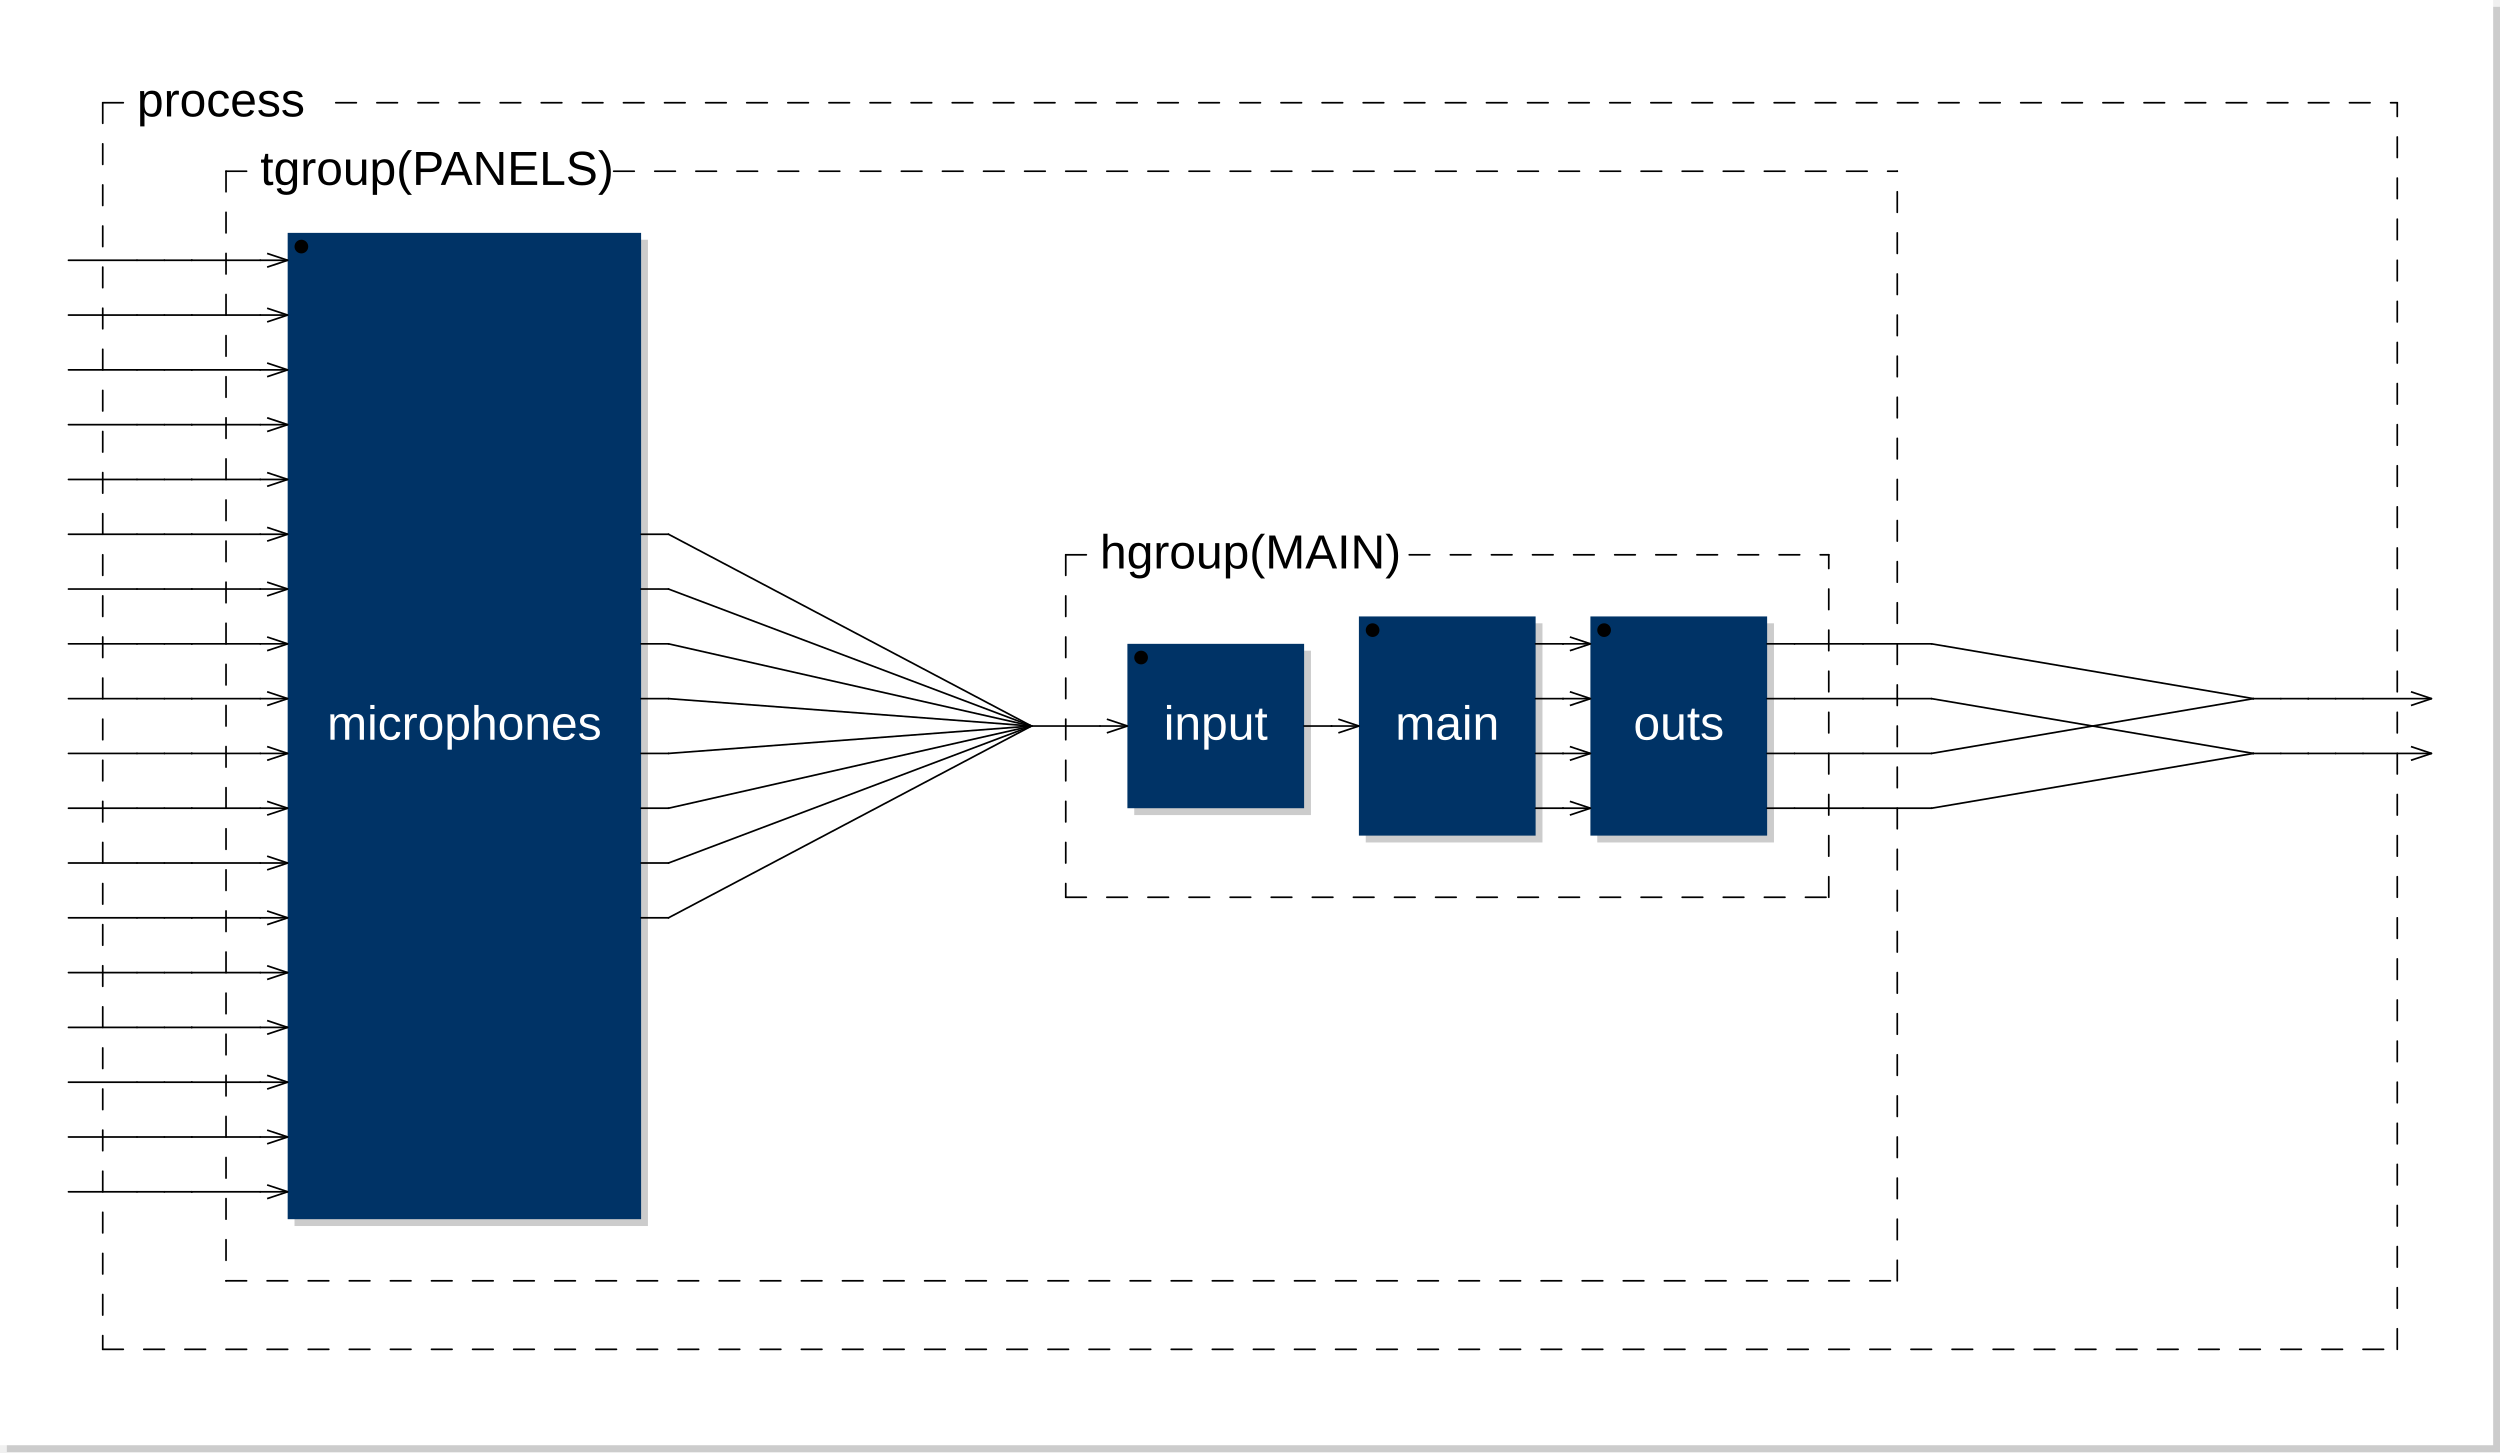
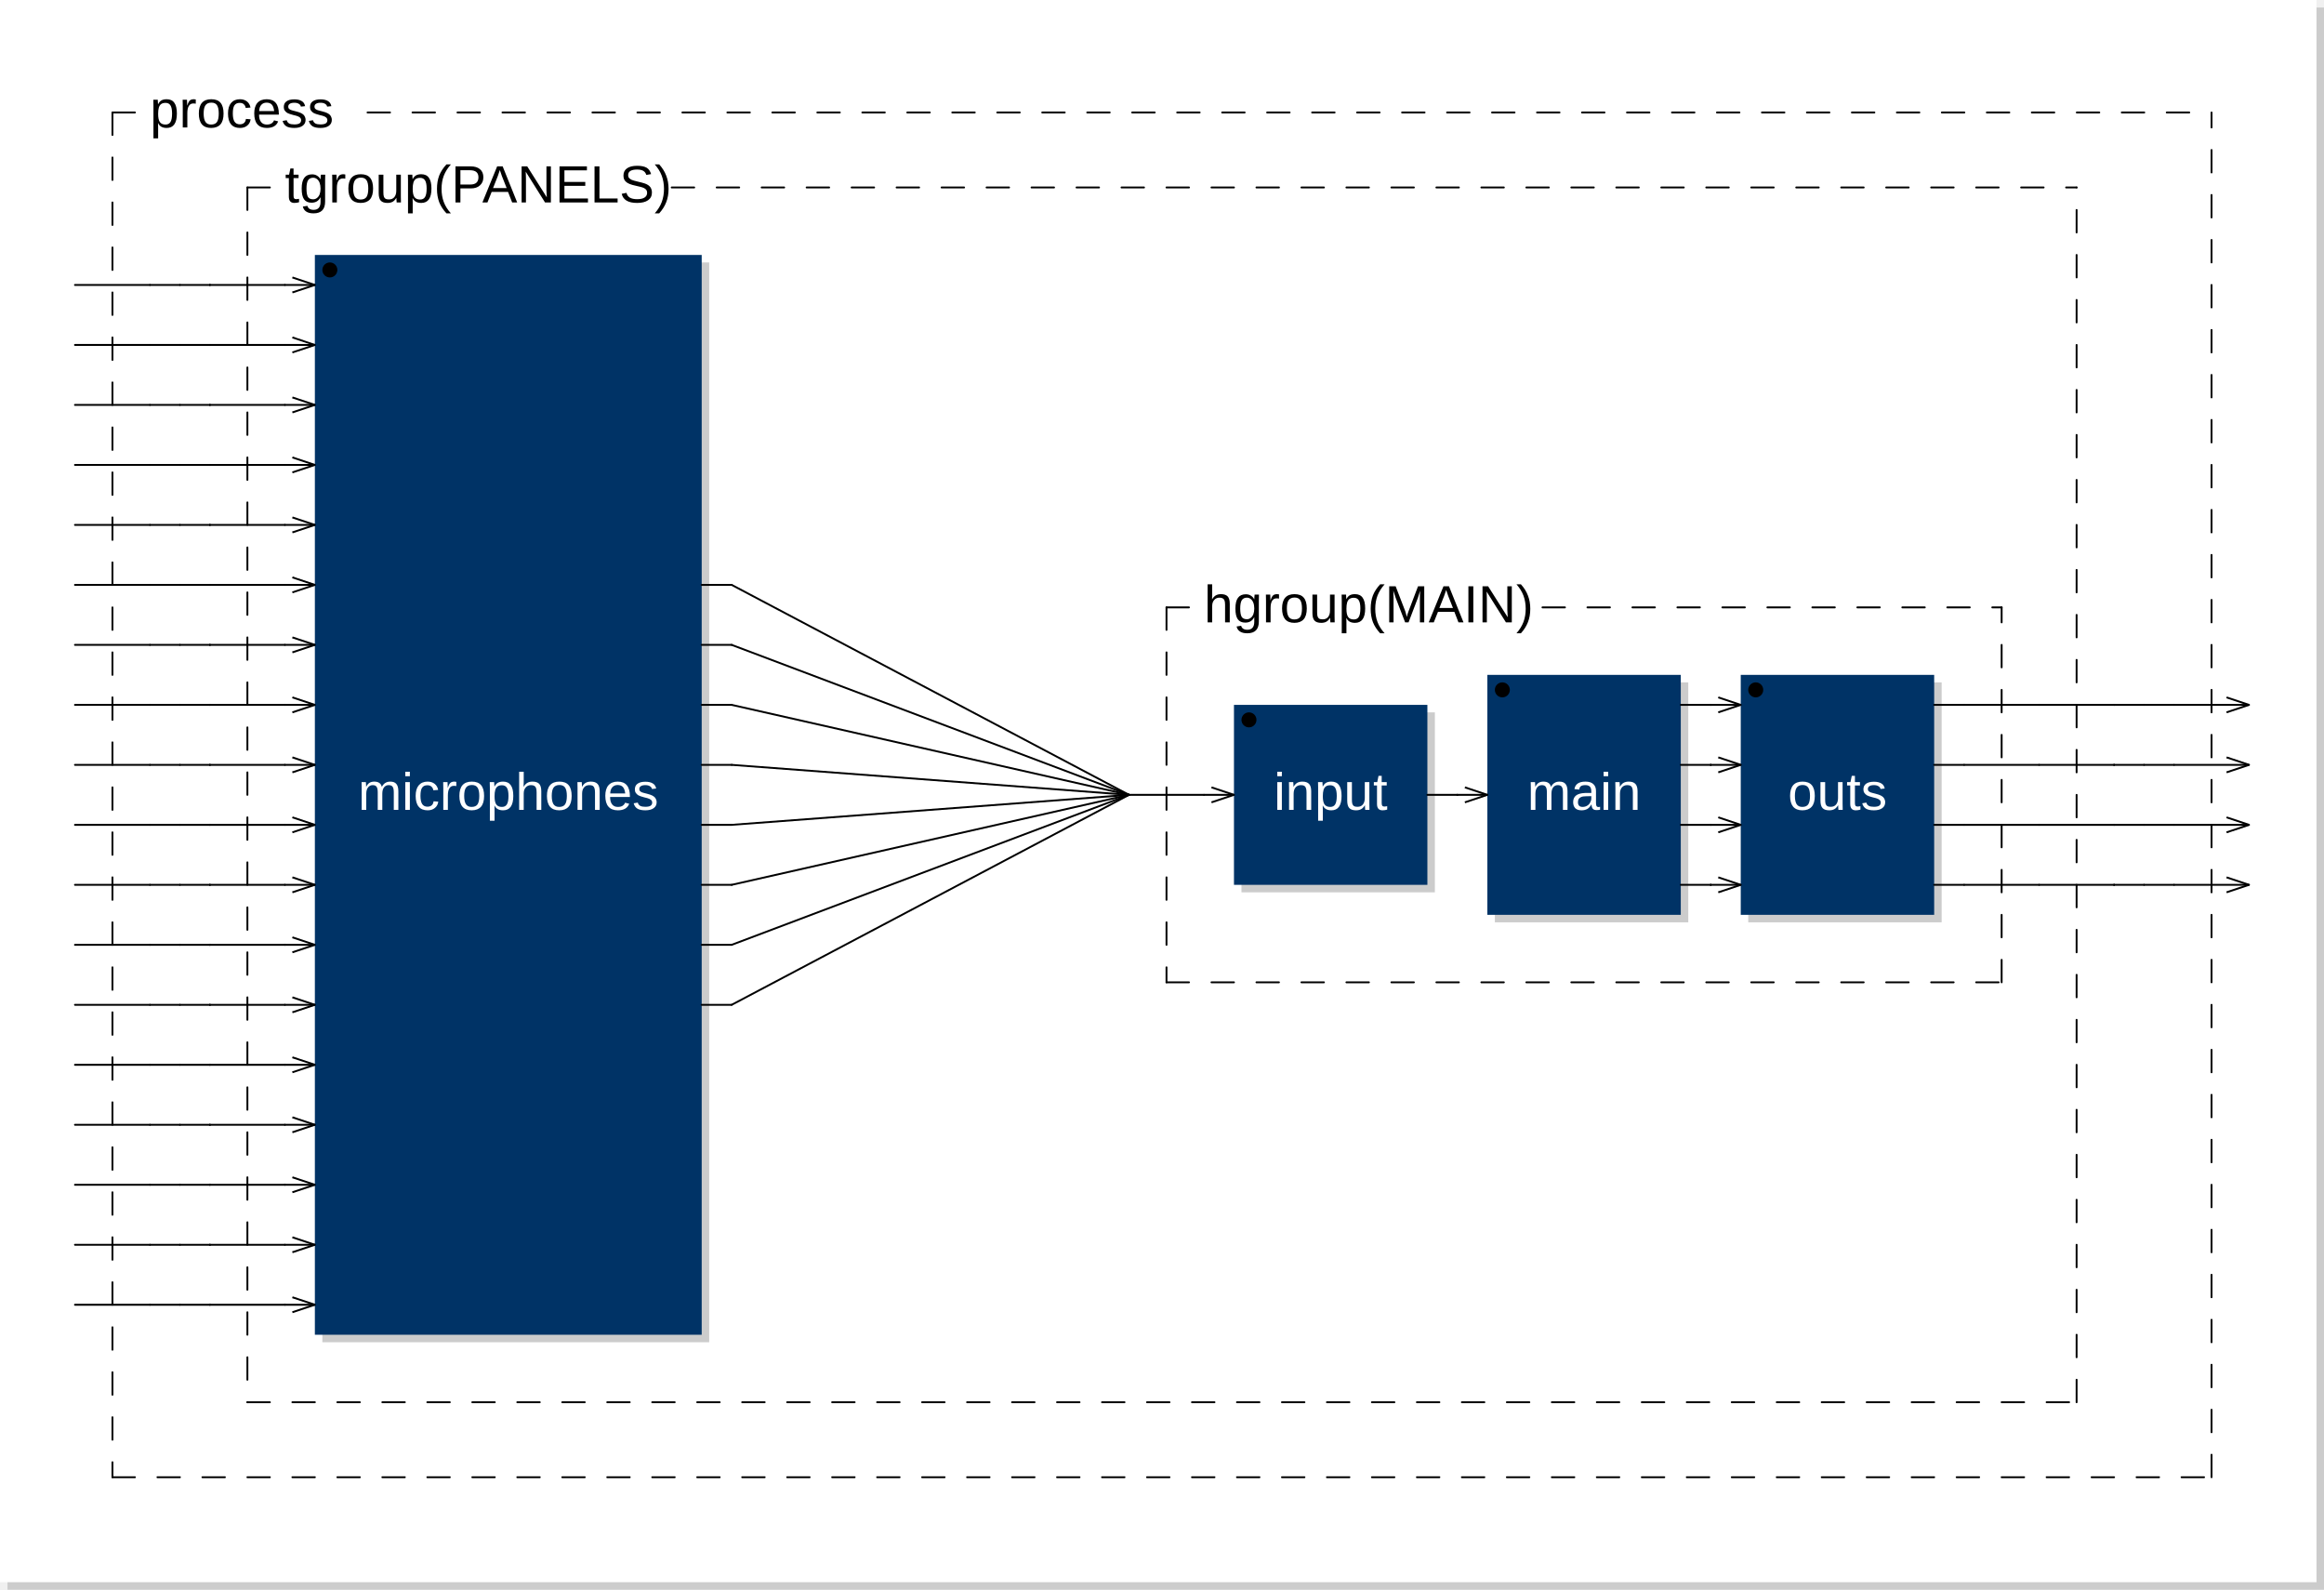
- <svg xmlns="http://www.w3.org/2000/svg" xmlns:xlink="http://www.w3.org/1999/xlink" viewBox="0 0 365 212" width="182.5mm" height="106mm" version="1.1">
-   <rect x="1" y="1" width="364" height="211" rx="0" ry="0" style="stroke:none;fill:#cccccc;" />
-   <rect x="0" y="0" width="364" height="211" rx="0" ry="0" style="stroke:none;fill:#ffffff;" />
+ <svg xmlns="http://www.w3.org/2000/svg" xmlns:xlink="http://www.w3.org/1999/xlink" viewBox="0 0 310 212" width="155mm" height="106mm" version="1.1">
+   <rect x="1" y="1" width="309" height="211" rx="0" ry="0" style="stroke:none;fill:#cccccc;" />
+   <rect x="0" y="0" width="309" height="211" rx="0" ry="0" style="stroke:none;fill:#ffffff;" />
  <text x="10" y="7" font-family="Arial" font-size="7" />
-   <a xlink:href="microphones-0x7faae31868f0.svg">
+   <a xlink:href="microphones-0x7fa1399b2800.svg">
    <rect x="43" y="35" width="51.6" height="144" rx="0" ry="0" style="stroke:none;fill:#cccccc;" />
    <rect x="42" y="34" width="51.6" height="144" rx="0" ry="0" style="stroke:none;fill:#003366;" />
  </a>
-   <a xlink:href="microphones-0x7faae31868f0.svg">
+   <a xlink:href="microphones-0x7fa1399b2800.svg">
    <text x="67.8" y="108" font-family="Arial" font-size="7" text-anchor="middle" fill="#FFFFFF">microphones</text>
  </a>
  <circle cx="44" cy="36" r="1" />
  <line x1="39" y1="37" x2="42" y2="38" transform="rotate(0,42,38)" style="stroke: black; stroke-width:0.25;" />
  <line x1="39" y1="39" x2="42" y2="38" transform="rotate(0,42,38)" style="stroke: black; stroke-width:0.25;" />
  <line x1="39" y1="45" x2="42" y2="46" transform="rotate(0,42,46)" style="stroke: black; stroke-width:0.25;" />
  <line x1="39" y1="47" x2="42" y2="46" transform="rotate(0,42,46)" style="stroke: black; stroke-width:0.25;" />
  <line x1="39" y1="53" x2="42" y2="54" transform="rotate(0,42,54)" style="stroke: black; stroke-width:0.25;" />
  <line x1="39" y1="55" x2="42" y2="54" transform="rotate(0,42,54)" style="stroke: black; stroke-width:0.25;" />
  <line x1="39" y1="61" x2="42" y2="62" transform="rotate(0,42,62)" style="stroke: black; stroke-width:0.25;" />
  <line x1="39" y1="63" x2="42" y2="62" transform="rotate(0,42,62)" style="stroke: black; stroke-width:0.25;" />
  <line x1="39" y1="69" x2="42" y2="70" transform="rotate(0,42,70)" style="stroke: black; stroke-width:0.25;" />
  <line x1="39" y1="71" x2="42" y2="70" transform="rotate(0,42,70)" style="stroke: black; stroke-width:0.25;" />
  <line x1="39" y1="77" x2="42" y2="78" transform="rotate(0,42,78)" style="stroke: black; stroke-width:0.25;" />
  <line x1="39" y1="79" x2="42" y2="78" transform="rotate(0,42,78)" style="stroke: black; stroke-width:0.25;" />
  <line x1="39" y1="85" x2="42" y2="86" transform="rotate(0,42,86)" style="stroke: black; stroke-width:0.25;" />
  <line x1="39" y1="87" x2="42" y2="86" transform="rotate(0,42,86)" style="stroke: black; stroke-width:0.25;" />
  <line x1="39" y1="93" x2="42" y2="94" transform="rotate(0,42,94)" style="stroke: black; stroke-width:0.25;" />
  <line x1="39" y1="95" x2="42" y2="94" transform="rotate(0,42,94)" style="stroke: black; stroke-width:0.25;" />
  <line x1="39" y1="101" x2="42" y2="102" transform="rotate(0,42,102)" style="stroke: black; stroke-width:0.25;" />
  <line x1="39" y1="103" x2="42" y2="102" transform="rotate(0,42,102)" style="stroke: black; stroke-width:0.25;" />
  <line x1="39" y1="109" x2="42" y2="110" transform="rotate(0,42,110)" style="stroke: black; stroke-width:0.25;" />
  <line x1="39" y1="111" x2="42" y2="110" transform="rotate(0,42,110)" style="stroke: black; stroke-width:0.25;" />
  <line x1="39" y1="117" x2="42" y2="118" transform="rotate(0,42,118)" style="stroke: black; stroke-width:0.25;" />
  <line x1="39" y1="119" x2="42" y2="118" transform="rotate(0,42,118)" style="stroke: black; stroke-width:0.25;" />
  <line x1="39" y1="125" x2="42" y2="126" transform="rotate(0,42,126)" style="stroke: black; stroke-width:0.25;" />
  <line x1="39" y1="127" x2="42" y2="126" transform="rotate(0,42,126)" style="stroke: black; stroke-width:0.25;" />
  <line x1="39" y1="133" x2="42" y2="134" transform="rotate(0,42,134)" style="stroke: black; stroke-width:0.25;" />
  <line x1="39" y1="135" x2="42" y2="134" transform="rotate(0,42,134)" style="stroke: black; stroke-width:0.25;" />
  <line x1="39" y1="141" x2="42" y2="142" transform="rotate(0,42,142)" style="stroke: black; stroke-width:0.25;" />
  <line x1="39" y1="143" x2="42" y2="142" transform="rotate(0,42,142)" style="stroke: black; stroke-width:0.25;" />
  <line x1="39" y1="149" x2="42" y2="150" transform="rotate(0,42,150)" style="stroke: black; stroke-width:0.25;" />
  <line x1="39" y1="151" x2="42" y2="150" transform="rotate(0,42,150)" style="stroke: black; stroke-width:0.25;" />
  <line x1="39" y1="157" x2="42" y2="158" transform="rotate(0,42,158)" style="stroke: black; stroke-width:0.25;" />
  <line x1="39" y1="159" x2="42" y2="158" transform="rotate(0,42,158)" style="stroke: black; stroke-width:0.25;" />
  <line x1="39" y1="165" x2="42" y2="166" transform="rotate(0,42,166)" style="stroke: black; stroke-width:0.25;" />
  <line x1="39" y1="167" x2="42" y2="166" transform="rotate(0,42,166)" style="stroke: black; stroke-width:0.25;" />
  <line x1="39" y1="173" x2="42" y2="174" transform="rotate(0,42,174)" style="stroke: black; stroke-width:0.25;" />
  <line x1="39" y1="175" x2="42" y2="174" transform="rotate(0,42,174)" style="stroke: black; stroke-width:0.25;" />
-   <a xlink:href="input-0x7faae3190090.svg">
+   <a xlink:href="input-0x7fa1399bbfa0.svg">
    <rect x="165.6" y="95" width="25.8" height="24" rx="0" ry="0" style="stroke:none;fill:#cccccc;" />
    <rect x="164.6" y="94" width="25.8" height="24" rx="0" ry="0" style="stroke:none;fill:#003366;" />
  </a>
-   <a xlink:href="input-0x7faae3190090.svg">
+   <a xlink:href="input-0x7fa1399bbfa0.svg">
    <text x="177.5" y="108" font-family="Arial" font-size="7" text-anchor="middle" fill="#FFFFFF">input</text>
  </a>
  <circle cx="166.6" cy="96" r="1" />
  <line x1="161.6" y1="105" x2="164.6" y2="106" transform="rotate(0,164.6,106)" style="stroke: black; stroke-width:0.25;" />
  <line x1="161.6" y1="107" x2="164.6" y2="106" transform="rotate(0,164.6,106)" style="stroke: black; stroke-width:0.25;" />
-   <a xlink:href="main-0x7faae338bb00.svg">
+   <a xlink:href="main-0x7fa139aea790.svg">
    <rect x="199.4" y="91" width="25.8" height="32" rx="0" ry="0" style="stroke:none;fill:#cccccc;" />
    <rect x="198.4" y="90" width="25.8" height="32" rx="0" ry="0" style="stroke:none;fill:#003366;" />
  </a>
-   <a xlink:href="main-0x7faae338bb00.svg">
+   <a xlink:href="main-0x7fa139aea790.svg">
    <text x="211.3" y="108" font-family="Arial" font-size="7" text-anchor="middle" fill="#FFFFFF">main</text>
  </a>
  <circle cx="200.4" cy="92" r="1" />
  <line x1="195.4" y1="105" x2="198.4" y2="106" transform="rotate(0,198.4,106)" style="stroke: black; stroke-width:0.25;" />
  <line x1="195.4" y1="107" x2="198.4" y2="106" transform="rotate(0,198.4,106)" style="stroke: black; stroke-width:0.25;" />
-   <a xlink:href="outs-0x7faae338e520.svg">
+   <a xlink:href="outs-0x7fa139aed1e0.svg">
    <rect x="233.2" y="91" width="25.8" height="32" rx="0" ry="0" style="stroke:none;fill:#cccccc;" />
    <rect x="232.2" y="90" width="25.8" height="32" rx="0" ry="0" style="stroke:none;fill:#003366;" />
  </a>
-   <a xlink:href="outs-0x7faae338e520.svg">
+   <a xlink:href="outs-0x7fa139aed1e0.svg">
    <text x="245.1" y="108" font-family="Arial" font-size="7" text-anchor="middle" fill="#FFFFFF">outs</text>
  </a>
  <circle cx="234.2" cy="92" r="1" />
  <line x1="229.2" y1="93" x2="232.2" y2="94" transform="rotate(0,232.2,94)" style="stroke: black; stroke-width:0.25;" />
  <line x1="229.2" y1="95" x2="232.2" y2="94" transform="rotate(0,232.2,94)" style="stroke: black; stroke-width:0.25;" />
  <line x1="229.2" y1="101" x2="232.2" y2="102" transform="rotate(0,232.2,102)" style="stroke: black; stroke-width:0.25;" />
  <line x1="229.2" y1="103" x2="232.2" y2="102" transform="rotate(0,232.2,102)" style="stroke: black; stroke-width:0.25;" />
  <line x1="229.2" y1="109" x2="232.2" y2="110" transform="rotate(0,232.2,110)" style="stroke: black; stroke-width:0.25;" />
  <line x1="229.2" y1="111" x2="232.2" y2="110" transform="rotate(0,232.2,110)" style="stroke: black; stroke-width:0.25;" />
  <line x1="229.2" y1="117" x2="232.2" y2="118" transform="rotate(0,232.2,118)" style="stroke: black; stroke-width:0.25;" />
  <line x1="229.2" y1="119" x2="232.2" y2="118" transform="rotate(0,232.2,118)" style="stroke: black; stroke-width:0.25;" />
  <line x1="155.6" y1="81" x2="155.6" y2="131" style="stroke: black; stroke-linecap:round; stroke-width:0.25; stroke-dasharray:3,3;" />
  <line x1="155.6" y1="131" x2="267" y2="131" style="stroke: black; stroke-linecap:round; stroke-width:0.25; stroke-dasharray:3,3;" />
  <line x1="267" y1="131" x2="267" y2="81" style="stroke: black; stroke-linecap:round; stroke-width:0.25; stroke-dasharray:3,3;" />
  <line x1="155.6" y1="81" x2="160.6" y2="81" style="stroke: black; stroke-linecap:round; stroke-width:0.25; stroke-dasharray:3,3;" />
  <line x1="205.75" y1="81" x2="267" y2="81" style="stroke: black; stroke-linecap:round; stroke-width:0.25; stroke-dasharray:3,3;" />
  <text x="160.6" y="83" font-family="Arial" font-size="7">hgroup(MAIN)</text>
  <line x1="33" y1="25" x2="33" y2="187" style="stroke: black; stroke-linecap:round; stroke-width:0.25; stroke-dasharray:3,3;" />
  <line x1="33" y1="187" x2="277" y2="187" style="stroke: black; stroke-linecap:round; stroke-width:0.25; stroke-dasharray:3,3;" />
  <line x1="277" y1="187" x2="277" y2="25" style="stroke: black; stroke-linecap:round; stroke-width:0.25; stroke-dasharray:3,3;" />
  <line x1="33" y1="25" x2="38" y2="25" style="stroke: black; stroke-linecap:round; stroke-width:0.25; stroke-dasharray:3,3;" />
  <line x1="89.6" y1="25" x2="277" y2="25" style="stroke: black; stroke-linecap:round; stroke-width:0.25; stroke-dasharray:3,3;" />
  <text x="38" y="27" font-family="Arial" font-size="7">tgroup(PANELS)</text>
  <line x1="15" y1="15" x2="15" y2="197" style="stroke: black; stroke-linecap:round; stroke-width:0.25; stroke-dasharray:3,3;" />
-   <line x1="15" y1="197" x2="350" y2="197" style="stroke: black; stroke-linecap:round; stroke-width:0.25; stroke-dasharray:3,3;" />
-   <line x1="350" y1="197" x2="350" y2="15" style="stroke: black; stroke-linecap:round; stroke-width:0.25; stroke-dasharray:3,3;" />
+   <line x1="15" y1="197" x2="295" y2="197" style="stroke: black; stroke-linecap:round; stroke-width:0.25; stroke-dasharray:3,3;" />
+   <line x1="295" y1="197" x2="295" y2="15" style="stroke: black; stroke-linecap:round; stroke-width:0.25; stroke-dasharray:3,3;" />
  <line x1="15" y1="15" x2="20" y2="15" style="stroke: black; stroke-linecap:round; stroke-width:0.25; stroke-dasharray:3,3;" />
-   <line x1="49.025" y1="15" x2="350" y2="15" style="stroke: black; stroke-linecap:round; stroke-width:0.25; stroke-dasharray:3,3;" />
+   <line x1="49.025" y1="15" x2="295" y2="15" style="stroke: black; stroke-linecap:round; stroke-width:0.25; stroke-dasharray:3,3;" />
  <text x="20" y="17" font-family="Arial" font-size="7">process</text>
-   <line x1="352" y1="101" x2="355" y2="102" transform="rotate(0,355,102)" style="stroke: black; stroke-width:0.25;" />
-   <line x1="352" y1="103" x2="355" y2="102" transform="rotate(0,355,102)" style="stroke: black; stroke-width:0.25;" />
-   <line x1="352" y1="109" x2="355" y2="110" transform="rotate(0,355,110)" style="stroke: black; stroke-width:0.25;" />
-   <line x1="352" y1="111" x2="355" y2="110" transform="rotate(0,355,110)" style="stroke: black; stroke-width:0.25;" />
+   <line x1="297" y1="93" x2="300" y2="94" transform="rotate(0,300,94)" style="stroke: black; stroke-width:0.25;" />
+   <line x1="297" y1="95" x2="300" y2="94" transform="rotate(0,300,94)" style="stroke: black; stroke-width:0.25;" />
+   <line x1="297" y1="101" x2="300" y2="102" transform="rotate(0,300,102)" style="stroke: black; stroke-width:0.25;" />
+   <line x1="297" y1="103" x2="300" y2="102" transform="rotate(0,300,102)" style="stroke: black; stroke-width:0.25;" />
+   <line x1="297" y1="109" x2="300" y2="110" transform="rotate(0,300,110)" style="stroke: black; stroke-width:0.25;" />
+   <line x1="297" y1="111" x2="300" y2="110" transform="rotate(0,300,110)" style="stroke: black; stroke-width:0.25;" />
+   <line x1="297" y1="117" x2="300" y2="118" transform="rotate(0,300,118)" style="stroke: black; stroke-width:0.25;" />
+   <line x1="297" y1="119" x2="300" y2="118" transform="rotate(0,300,118)" style="stroke: black; stroke-width:0.25;" />
  <line x1="10" y1="38" x2="20" y2="38" style="stroke:black; stroke-linecap:round; stroke-width:0.25;" />
  <line x1="10" y1="46" x2="20" y2="46" style="stroke:black; stroke-linecap:round; stroke-width:0.25;" />
  <line x1="10" y1="54" x2="20" y2="54" style="stroke:black; stroke-linecap:round; stroke-width:0.25;" />
  <line x1="10" y1="62" x2="20" y2="62" style="stroke:black; stroke-linecap:round; stroke-width:0.25;" />
  <line x1="10" y1="70" x2="20" y2="70" style="stroke:black; stroke-linecap:round; stroke-width:0.25;" />
  <line x1="10" y1="78" x2="20" y2="78" style="stroke:black; stroke-linecap:round; stroke-width:0.25;" />
  <line x1="10" y1="86" x2="20" y2="86" style="stroke:black; stroke-linecap:round; stroke-width:0.25;" />
  <line x1="10" y1="94" x2="20" y2="94" style="stroke:black; stroke-linecap:round; stroke-width:0.25;" />
  <line x1="10" y1="102" x2="20" y2="102" style="stroke:black; stroke-linecap:round; stroke-width:0.25;" />
  <line x1="10" y1="110" x2="20" y2="110" style="stroke:black; stroke-linecap:round; stroke-width:0.25;" />
  <line x1="10" y1="118" x2="20" y2="118" style="stroke:black; stroke-linecap:round; stroke-width:0.25;" />
  <line x1="10" y1="126" x2="20" y2="126" style="stroke:black; stroke-linecap:round; stroke-width:0.25;" />
  <line x1="10" y1="134" x2="20" y2="134" style="stroke:black; stroke-linecap:round; stroke-width:0.25;" />
  <line x1="10" y1="142" x2="20" y2="142" style="stroke:black; stroke-linecap:round; stroke-width:0.25;" />
  <line x1="10" y1="150" x2="20" y2="150" style="stroke:black; stroke-linecap:round; stroke-width:0.25;" />
  <line x1="10" y1="158" x2="20" y2="158" style="stroke:black; stroke-linecap:round; stroke-width:0.25;" />
  <line x1="10" y1="166" x2="20" y2="166" style="stroke:black; stroke-linecap:round; stroke-width:0.25;" />
  <line x1="10" y1="174" x2="20" y2="174" style="stroke:black; stroke-linecap:round; stroke-width:0.25;" />
  <line x1="20" y1="38" x2="24" y2="38" style="stroke:black; stroke-linecap:round; stroke-width:0.25;" />
  <line x1="20" y1="46" x2="24" y2="46" style="stroke:black; stroke-linecap:round; stroke-width:0.25;" />
  <line x1="20" y1="54" x2="24" y2="54" style="stroke:black; stroke-linecap:round; stroke-width:0.25;" />
  <line x1="20" y1="62" x2="24" y2="62" style="stroke:black; stroke-linecap:round; stroke-width:0.25;" />
  <line x1="20" y1="70" x2="24" y2="70" style="stroke:black; stroke-linecap:round; stroke-width:0.25;" />
  <line x1="20" y1="78" x2="24" y2="78" style="stroke:black; stroke-linecap:round; stroke-width:0.25;" />
  <line x1="20" y1="86" x2="24" y2="86" style="stroke:black; stroke-linecap:round; stroke-width:0.25;" />
  <line x1="20" y1="94" x2="24" y2="94" style="stroke:black; stroke-linecap:round; stroke-width:0.25;" />
  <line x1="20" y1="102" x2="24" y2="102" style="stroke:black; stroke-linecap:round; stroke-width:0.25;" />
  <line x1="20" y1="110" x2="24" y2="110" style="stroke:black; stroke-linecap:round; stroke-width:0.25;" />
  <line x1="20" y1="118" x2="24" y2="118" style="stroke:black; stroke-linecap:round; stroke-width:0.25;" />
  <line x1="20" y1="126" x2="24" y2="126" style="stroke:black; stroke-linecap:round; stroke-width:0.25;" />
  <line x1="20" y1="134" x2="24" y2="134" style="stroke:black; stroke-linecap:round; stroke-width:0.25;" />
  <line x1="20" y1="142" x2="24" y2="142" style="stroke:black; stroke-linecap:round; stroke-width:0.25;" />
  <line x1="20" y1="150" x2="24" y2="150" style="stroke:black; stroke-linecap:round; stroke-width:0.25;" />
  <line x1="20" y1="158" x2="24" y2="158" style="stroke:black; stroke-linecap:round; stroke-width:0.25;" />
  <line x1="20" y1="166" x2="24" y2="166" style="stroke:black; stroke-linecap:round; stroke-width:0.25;" />
  <line x1="20" y1="174" x2="24" y2="174" style="stroke:black; stroke-linecap:round; stroke-width:0.25;" />
  <line x1="24" y1="38" x2="28" y2="38" style="stroke:black; stroke-linecap:round; stroke-width:0.25;" />
  <line x1="24" y1="46" x2="28" y2="46" style="stroke:black; stroke-linecap:round; stroke-width:0.25;" />
  <line x1="24" y1="54" x2="28" y2="54" style="stroke:black; stroke-linecap:round; stroke-width:0.25;" />
  <line x1="24" y1="62" x2="28" y2="62" style="stroke:black; stroke-linecap:round; stroke-width:0.25;" />
  <line x1="24" y1="70" x2="28" y2="70" style="stroke:black; stroke-linecap:round; stroke-width:0.25;" />
  <line x1="24" y1="78" x2="28" y2="78" style="stroke:black; stroke-linecap:round; stroke-width:0.25;" />
  <line x1="24" y1="86" x2="28" y2="86" style="stroke:black; stroke-linecap:round; stroke-width:0.25;" />
  <line x1="24" y1="94" x2="28" y2="94" style="stroke:black; stroke-linecap:round; stroke-width:0.25;" />
  <line x1="24" y1="102" x2="28" y2="102" style="stroke:black; stroke-linecap:round; stroke-width:0.25;" />
  <line x1="24" y1="110" x2="28" y2="110" style="stroke:black; stroke-linecap:round; stroke-width:0.25;" />
  <line x1="24" y1="118" x2="28" y2="118" style="stroke:black; stroke-linecap:round; stroke-width:0.25;" />
  <line x1="24" y1="126" x2="28" y2="126" style="stroke:black; stroke-linecap:round; stroke-width:0.25;" />
  <line x1="24" y1="134" x2="28" y2="134" style="stroke:black; stroke-linecap:round; stroke-width:0.25;" />
  <line x1="24" y1="142" x2="28" y2="142" style="stroke:black; stroke-linecap:round; stroke-width:0.25;" />
  <line x1="24" y1="150" x2="28" y2="150" style="stroke:black; stroke-linecap:round; stroke-width:0.25;" />
  <line x1="24" y1="158" x2="28" y2="158" style="stroke:black; stroke-linecap:round; stroke-width:0.25;" />
  <line x1="24" y1="166" x2="28" y2="166" style="stroke:black; stroke-linecap:round; stroke-width:0.25;" />
  <line x1="24" y1="174" x2="28" y2="174" style="stroke:black; stroke-linecap:round; stroke-width:0.25;" />
  <line x1="28" y1="38" x2="28" y2="38" style="stroke:black; stroke-linecap:round; stroke-width:0.25;" />
  <line x1="28" y1="38" x2="38" y2="38" style="stroke:black; stroke-linecap:round; stroke-width:0.25;" />
  <line x1="28" y1="46" x2="28" y2="46" style="stroke:black; stroke-linecap:round; stroke-width:0.25;" />
  <line x1="28" y1="46" x2="38" y2="46" style="stroke:black; stroke-linecap:round; stroke-width:0.25;" />
  <line x1="28" y1="54" x2="28" y2="54" style="stroke:black; stroke-linecap:round; stroke-width:0.25;" />
  <line x1="28" y1="54" x2="38" y2="54" style="stroke:black; stroke-linecap:round; stroke-width:0.25;" />
  <line x1="28" y1="62" x2="28" y2="62" style="stroke:black; stroke-linecap:round; stroke-width:0.25;" />
  <line x1="28" y1="62" x2="38" y2="62" style="stroke:black; stroke-linecap:round; stroke-width:0.25;" />
  <line x1="28" y1="70" x2="28" y2="70" style="stroke:black; stroke-linecap:round; stroke-width:0.25;" />
  <line x1="28" y1="70" x2="38" y2="70" style="stroke:black; stroke-linecap:round; stroke-width:0.25;" />
  <line x1="28" y1="78" x2="28" y2="78" style="stroke:black; stroke-linecap:round; stroke-width:0.25;" />
  <line x1="28" y1="78" x2="38" y2="78" style="stroke:black; stroke-linecap:round; stroke-width:0.25;" />
  <line x1="28" y1="86" x2="28" y2="86" style="stroke:black; stroke-linecap:round; stroke-width:0.25;" />
  <line x1="28" y1="86" x2="38" y2="86" style="stroke:black; stroke-linecap:round; stroke-width:0.25;" />
  <line x1="28" y1="94" x2="28" y2="94" style="stroke:black; stroke-linecap:round; stroke-width:0.25;" />
  <line x1="28" y1="94" x2="38" y2="94" style="stroke:black; stroke-linecap:round; stroke-width:0.25;" />
  <line x1="28" y1="102" x2="28" y2="102" style="stroke:black; stroke-linecap:round; stroke-width:0.25;" />
  <line x1="28" y1="102" x2="38" y2="102" style="stroke:black; stroke-linecap:round; stroke-width:0.25;" />
  <line x1="28" y1="110" x2="28" y2="110" style="stroke:black; stroke-linecap:round; stroke-width:0.25;" />
  <line x1="28" y1="110" x2="38" y2="110" style="stroke:black; stroke-linecap:round; stroke-width:0.25;" />
  <line x1="28" y1="118" x2="28" y2="118" style="stroke:black; stroke-linecap:round; stroke-width:0.25;" />
  <line x1="28" y1="118" x2="38" y2="118" style="stroke:black; stroke-linecap:round; stroke-width:0.25;" />
  <line x1="28" y1="126" x2="28" y2="126" style="stroke:black; stroke-linecap:round; stroke-width:0.25;" />
  <line x1="28" y1="126" x2="38" y2="126" style="stroke:black; stroke-linecap:round; stroke-width:0.25;" />
  <line x1="28" y1="134" x2="28" y2="134" style="stroke:black; stroke-linecap:round; stroke-width:0.25;" />
  <line x1="28" y1="134" x2="38" y2="134" style="stroke:black; stroke-linecap:round; stroke-width:0.25;" />
  <line x1="28" y1="142" x2="28" y2="142" style="stroke:black; stroke-linecap:round; stroke-width:0.25;" />
  <line x1="28" y1="142" x2="38" y2="142" style="stroke:black; stroke-linecap:round; stroke-width:0.25;" />
  <line x1="28" y1="150" x2="28" y2="150" style="stroke:black; stroke-linecap:round; stroke-width:0.25;" />
  <line x1="28" y1="150" x2="38" y2="150" style="stroke:black; stroke-linecap:round; stroke-width:0.25;" />
  <line x1="28" y1="158" x2="28" y2="158" style="stroke:black; stroke-linecap:round; stroke-width:0.25;" />
  <line x1="28" y1="158" x2="38" y2="158" style="stroke:black; stroke-linecap:round; stroke-width:0.25;" />
  <line x1="28" y1="166" x2="28" y2="166" style="stroke:black; stroke-linecap:round; stroke-width:0.25;" />
  <line x1="28" y1="166" x2="38" y2="166" style="stroke:black; stroke-linecap:round; stroke-width:0.25;" />
  <line x1="28" y1="174" x2="28" y2="174" style="stroke:black; stroke-linecap:round; stroke-width:0.25;" />
  <line x1="28" y1="174" x2="38" y2="174" style="stroke:black; stroke-linecap:round; stroke-width:0.25;" />
  <line x1="38" y1="38" x2="42" y2="38" style="stroke:black; stroke-linecap:round; stroke-width:0.25;" />
  <line x1="38" y1="46" x2="42" y2="46" style="stroke:black; stroke-linecap:round; stroke-width:0.25;" />
  <line x1="38" y1="54" x2="42" y2="54" style="stroke:black; stroke-linecap:round; stroke-width:0.25;" />
  <line x1="38" y1="62" x2="42" y2="62" style="stroke:black; stroke-linecap:round; stroke-width:0.25;" />
  <line x1="38" y1="70" x2="42" y2="70" style="stroke:black; stroke-linecap:round; stroke-width:0.25;" />
  <line x1="38" y1="78" x2="42" y2="78" style="stroke:black; stroke-linecap:round; stroke-width:0.25;" />
  <line x1="38" y1="86" x2="42" y2="86" style="stroke:black; stroke-linecap:round; stroke-width:0.25;" />
  <line x1="38" y1="94" x2="42" y2="94" style="stroke:black; stroke-linecap:round; stroke-width:0.25;" />
  <line x1="38" y1="102" x2="42" y2="102" style="stroke:black; stroke-linecap:round; stroke-width:0.25;" />
  <line x1="38" y1="110" x2="42" y2="110" style="stroke:black; stroke-linecap:round; stroke-width:0.25;" />
  <line x1="38" y1="118" x2="42" y2="118" style="stroke:black; stroke-linecap:round; stroke-width:0.25;" />
  <line x1="38" y1="126" x2="42" y2="126" style="stroke:black; stroke-linecap:round; stroke-width:0.25;" />
  <line x1="38" y1="134" x2="42" y2="134" style="stroke:black; stroke-linecap:round; stroke-width:0.25;" />
  <line x1="38" y1="142" x2="42" y2="142" style="stroke:black; stroke-linecap:round; stroke-width:0.25;" />
  <line x1="38" y1="150" x2="42" y2="150" style="stroke:black; stroke-linecap:round; stroke-width:0.25;" />
  <line x1="38" y1="158" x2="42" y2="158" style="stroke:black; stroke-linecap:round; stroke-width:0.25;" />
  <line x1="38" y1="166" x2="42" y2="166" style="stroke:black; stroke-linecap:round; stroke-width:0.25;" />
  <line x1="38" y1="174" x2="42" y2="174" style="stroke:black; stroke-linecap:round; stroke-width:0.25;" />
  <line x1="93.6" y1="78" x2="97.6" y2="78" style="stroke:black; stroke-linecap:round; stroke-width:0.25;" />
  <line x1="93.6" y1="86" x2="97.6" y2="86" style="stroke:black; stroke-linecap:round; stroke-width:0.25;" />
  <line x1="93.6" y1="94" x2="97.6" y2="94" style="stroke:black; stroke-linecap:round; stroke-width:0.25;" />
  <line x1="93.6" y1="102" x2="97.6" y2="102" style="stroke:black; stroke-linecap:round; stroke-width:0.25;" />
  <line x1="93.6" y1="110" x2="97.6" y2="110" style="stroke:black; stroke-linecap:round; stroke-width:0.25;" />
  <line x1="93.6" y1="118" x2="97.6" y2="118" style="stroke:black; stroke-linecap:round; stroke-width:0.25;" />
  <line x1="93.6" y1="126" x2="97.6" y2="126" style="stroke:black; stroke-linecap:round; stroke-width:0.25;" />
  <line x1="93.6" y1="134" x2="97.6" y2="134" style="stroke:black; stroke-linecap:round; stroke-width:0.25;" />
  <line x1="97.6" y1="78" x2="150.6" y2="106" style="stroke:black; stroke-linecap:round; stroke-width:0.25;" />
  <line x1="97.6" y1="86" x2="150.6" y2="106" style="stroke:black; stroke-linecap:round; stroke-width:0.25;" />
  <line x1="97.6" y1="94" x2="150.6" y2="106" style="stroke:black; stroke-linecap:round; stroke-width:0.25;" />
  <line x1="97.6" y1="102" x2="150.6" y2="106" style="stroke:black; stroke-linecap:round; stroke-width:0.25;" />
  <line x1="97.6" y1="110" x2="150.6" y2="106" style="stroke:black; stroke-linecap:round; stroke-width:0.25;" />
  <line x1="97.6" y1="118" x2="150.6" y2="106" style="stroke:black; stroke-linecap:round; stroke-width:0.25;" />
  <line x1="97.6" y1="126" x2="150.6" y2="106" style="stroke:black; stroke-linecap:round; stroke-width:0.25;" />
  <line x1="97.6" y1="134" x2="150.6" y2="106" style="stroke:black; stroke-linecap:round; stroke-width:0.25;" />
  <line x1="150.6" y1="106" x2="160.6" y2="106" style="stroke:black; stroke-linecap:round; stroke-width:0.25;" />
  <line x1="160.6" y1="106" x2="164.6" y2="106" style="stroke:black; stroke-linecap:round; stroke-width:0.25;" />
  <line x1="190.4" y1="106" x2="194.4" y2="106" style="stroke:black; stroke-linecap:round; stroke-width:0.25;" />
  <line x1="194.4" y1="106" x2="194.4" y2="106" style="stroke:black; stroke-linecap:round; stroke-width:0.25;" />
  <line x1="194.4" y1="106" x2="198.4" y2="106" style="stroke:black; stroke-linecap:round; stroke-width:0.25;" />
  <line x1="224.2" y1="94" x2="228.2" y2="94" style="stroke:black; stroke-linecap:round; stroke-width:0.25;" />
  <line x1="224.2" y1="102" x2="228.2" y2="102" style="stroke:black; stroke-linecap:round; stroke-width:0.25;" />
  <line x1="224.2" y1="110" x2="228.2" y2="110" style="stroke:black; stroke-linecap:round; stroke-width:0.25;" />
  <line x1="224.2" y1="118" x2="228.2" y2="118" style="stroke:black; stroke-linecap:round; stroke-width:0.25;" />
  <line x1="228.2" y1="94" x2="228.2" y2="94" style="stroke:black; stroke-linecap:round; stroke-width:0.25;" />
  <line x1="228.2" y1="94" x2="232.2" y2="94" style="stroke:black; stroke-linecap:round; stroke-width:0.25;" />
  <line x1="228.2" y1="102" x2="228.2" y2="102" style="stroke:black; stroke-linecap:round; stroke-width:0.25;" />
  <line x1="228.2" y1="102" x2="232.2" y2="102" style="stroke:black; stroke-linecap:round; stroke-width:0.25;" />
  <line x1="228.2" y1="110" x2="228.2" y2="110" style="stroke:black; stroke-linecap:round; stroke-width:0.25;" />
  <line x1="228.2" y1="110" x2="232.2" y2="110" style="stroke:black; stroke-linecap:round; stroke-width:0.25;" />
  <line x1="228.2" y1="118" x2="228.2" y2="118" style="stroke:black; stroke-linecap:round; stroke-width:0.25;" />
  <line x1="228.2" y1="118" x2="232.2" y2="118" style="stroke:black; stroke-linecap:round; stroke-width:0.25;" />
  <line x1="258" y1="94" x2="262" y2="94" style="stroke:black; stroke-linecap:round; stroke-width:0.25;" />
  <line x1="258" y1="102" x2="262" y2="102" style="stroke:black; stroke-linecap:round; stroke-width:0.25;" />
  <line x1="258" y1="110" x2="262" y2="110" style="stroke:black; stroke-linecap:round; stroke-width:0.25;" />
  <line x1="258" y1="118" x2="262" y2="118" style="stroke:black; stroke-linecap:round; stroke-width:0.25;" />
  <line x1="262" y1="94" x2="272" y2="94" style="stroke:black; stroke-linecap:round; stroke-width:0.25;" />
  <line x1="262" y1="102" x2="272" y2="102" style="stroke:black; stroke-linecap:round; stroke-width:0.25;" />
  <line x1="262" y1="110" x2="272" y2="110" style="stroke:black; stroke-linecap:round; stroke-width:0.25;" />
  <line x1="262" y1="118" x2="272" y2="118" style="stroke:black; stroke-linecap:round; stroke-width:0.25;" />
  <line x1="272" y1="94" x2="282" y2="94" style="stroke:black; stroke-linecap:round; stroke-width:0.25;" />
  <line x1="272" y1="102" x2="282" y2="102" style="stroke:black; stroke-linecap:round; stroke-width:0.25;" />
  <line x1="272" y1="110" x2="282" y2="110" style="stroke:black; stroke-linecap:round; stroke-width:0.25;" />
  <line x1="272" y1="118" x2="282" y2="118" style="stroke:black; stroke-linecap:round; stroke-width:0.25;" />
-   <line x1="282" y1="94" x2="329" y2="102" style="stroke:black; stroke-linecap:round; stroke-width:0.25;" />
-   <line x1="282" y1="102" x2="329" y2="110" style="stroke:black; stroke-linecap:round; stroke-width:0.25;" />
-   <line x1="282" y1="110" x2="329" y2="102" style="stroke:black; stroke-linecap:round; stroke-width:0.25;" />
-   <line x1="282" y1="118" x2="329" y2="110" style="stroke:black; stroke-linecap:round; stroke-width:0.25;" />
-   <line x1="329" y1="102" x2="333" y2="102" style="stroke:black; stroke-linecap:round; stroke-width:0.25;" />
-   <line x1="329" y1="110" x2="333" y2="110" style="stroke:black; stroke-linecap:round; stroke-width:0.25;" />
-   <line x1="333" y1="102" x2="337" y2="102" style="stroke:black; stroke-linecap:round; stroke-width:0.25;" />
-   <line x1="333" y1="110" x2="337" y2="110" style="stroke:black; stroke-linecap:round; stroke-width:0.25;" />
-   <line x1="337" y1="102" x2="337" y2="102" style="stroke:black; stroke-linecap:round; stroke-width:0.25;" />
-   <line x1="337" y1="102" x2="341" y2="102" style="stroke:black; stroke-linecap:round; stroke-width:0.25;" />
-   <line x1="337" y1="110" x2="337" y2="110" style="stroke:black; stroke-linecap:round; stroke-width:0.25;" />
-   <line x1="337" y1="110" x2="341" y2="110" style="stroke:black; stroke-linecap:round; stroke-width:0.25;" />
-   <line x1="341" y1="102" x2="345" y2="102" style="stroke:black; stroke-linecap:round; stroke-width:0.25;" />
-   <line x1="341" y1="110" x2="345" y2="110" style="stroke:black; stroke-linecap:round; stroke-width:0.25;" />
-   <line x1="345" y1="102" x2="355" y2="102" style="stroke:black; stroke-linecap:round; stroke-width:0.25;" />
-   <line x1="345" y1="110" x2="355" y2="110" style="stroke:black; stroke-linecap:round; stroke-width:0.25;" />
+   <line x1="282" y1="94" x2="282" y2="94" style="stroke:black; stroke-linecap:round; stroke-width:0.25;" />
+   <line x1="282" y1="94" x2="286" y2="94" style="stroke:black; stroke-linecap:round; stroke-width:0.25;" />
+   <line x1="282" y1="102" x2="282" y2="102" style="stroke:black; stroke-linecap:round; stroke-width:0.25;" />
+   <line x1="282" y1="102" x2="286" y2="102" style="stroke:black; stroke-linecap:round; stroke-width:0.25;" />
+   <line x1="282" y1="110" x2="282" y2="110" style="stroke:black; stroke-linecap:round; stroke-width:0.25;" />
+   <line x1="282" y1="110" x2="286" y2="110" style="stroke:black; stroke-linecap:round; stroke-width:0.25;" />
+   <line x1="282" y1="118" x2="282" y2="118" style="stroke:black; stroke-linecap:round; stroke-width:0.25;" />
+   <line x1="282" y1="118" x2="286" y2="118" style="stroke:black; stroke-linecap:round; stroke-width:0.25;" />
+   <line x1="286" y1="94" x2="290" y2="94" style="stroke:black; stroke-linecap:round; stroke-width:0.25;" />
+   <line x1="286" y1="102" x2="290" y2="102" style="stroke:black; stroke-linecap:round; stroke-width:0.25;" />
+   <line x1="286" y1="110" x2="290" y2="110" style="stroke:black; stroke-linecap:round; stroke-width:0.25;" />
+   <line x1="286" y1="118" x2="290" y2="118" style="stroke:black; stroke-linecap:round; stroke-width:0.25;" />
+   <line x1="290" y1="94" x2="300" y2="94" style="stroke:black; stroke-linecap:round; stroke-width:0.25;" />
+   <line x1="290" y1="102" x2="300" y2="102" style="stroke:black; stroke-linecap:round; stroke-width:0.25;" />
+   <line x1="290" y1="110" x2="300" y2="110" style="stroke:black; stroke-linecap:round; stroke-width:0.25;" />
+   <line x1="290" y1="118" x2="300" y2="118" style="stroke:black; stroke-linecap:round; stroke-width:0.25;" />
</svg>
